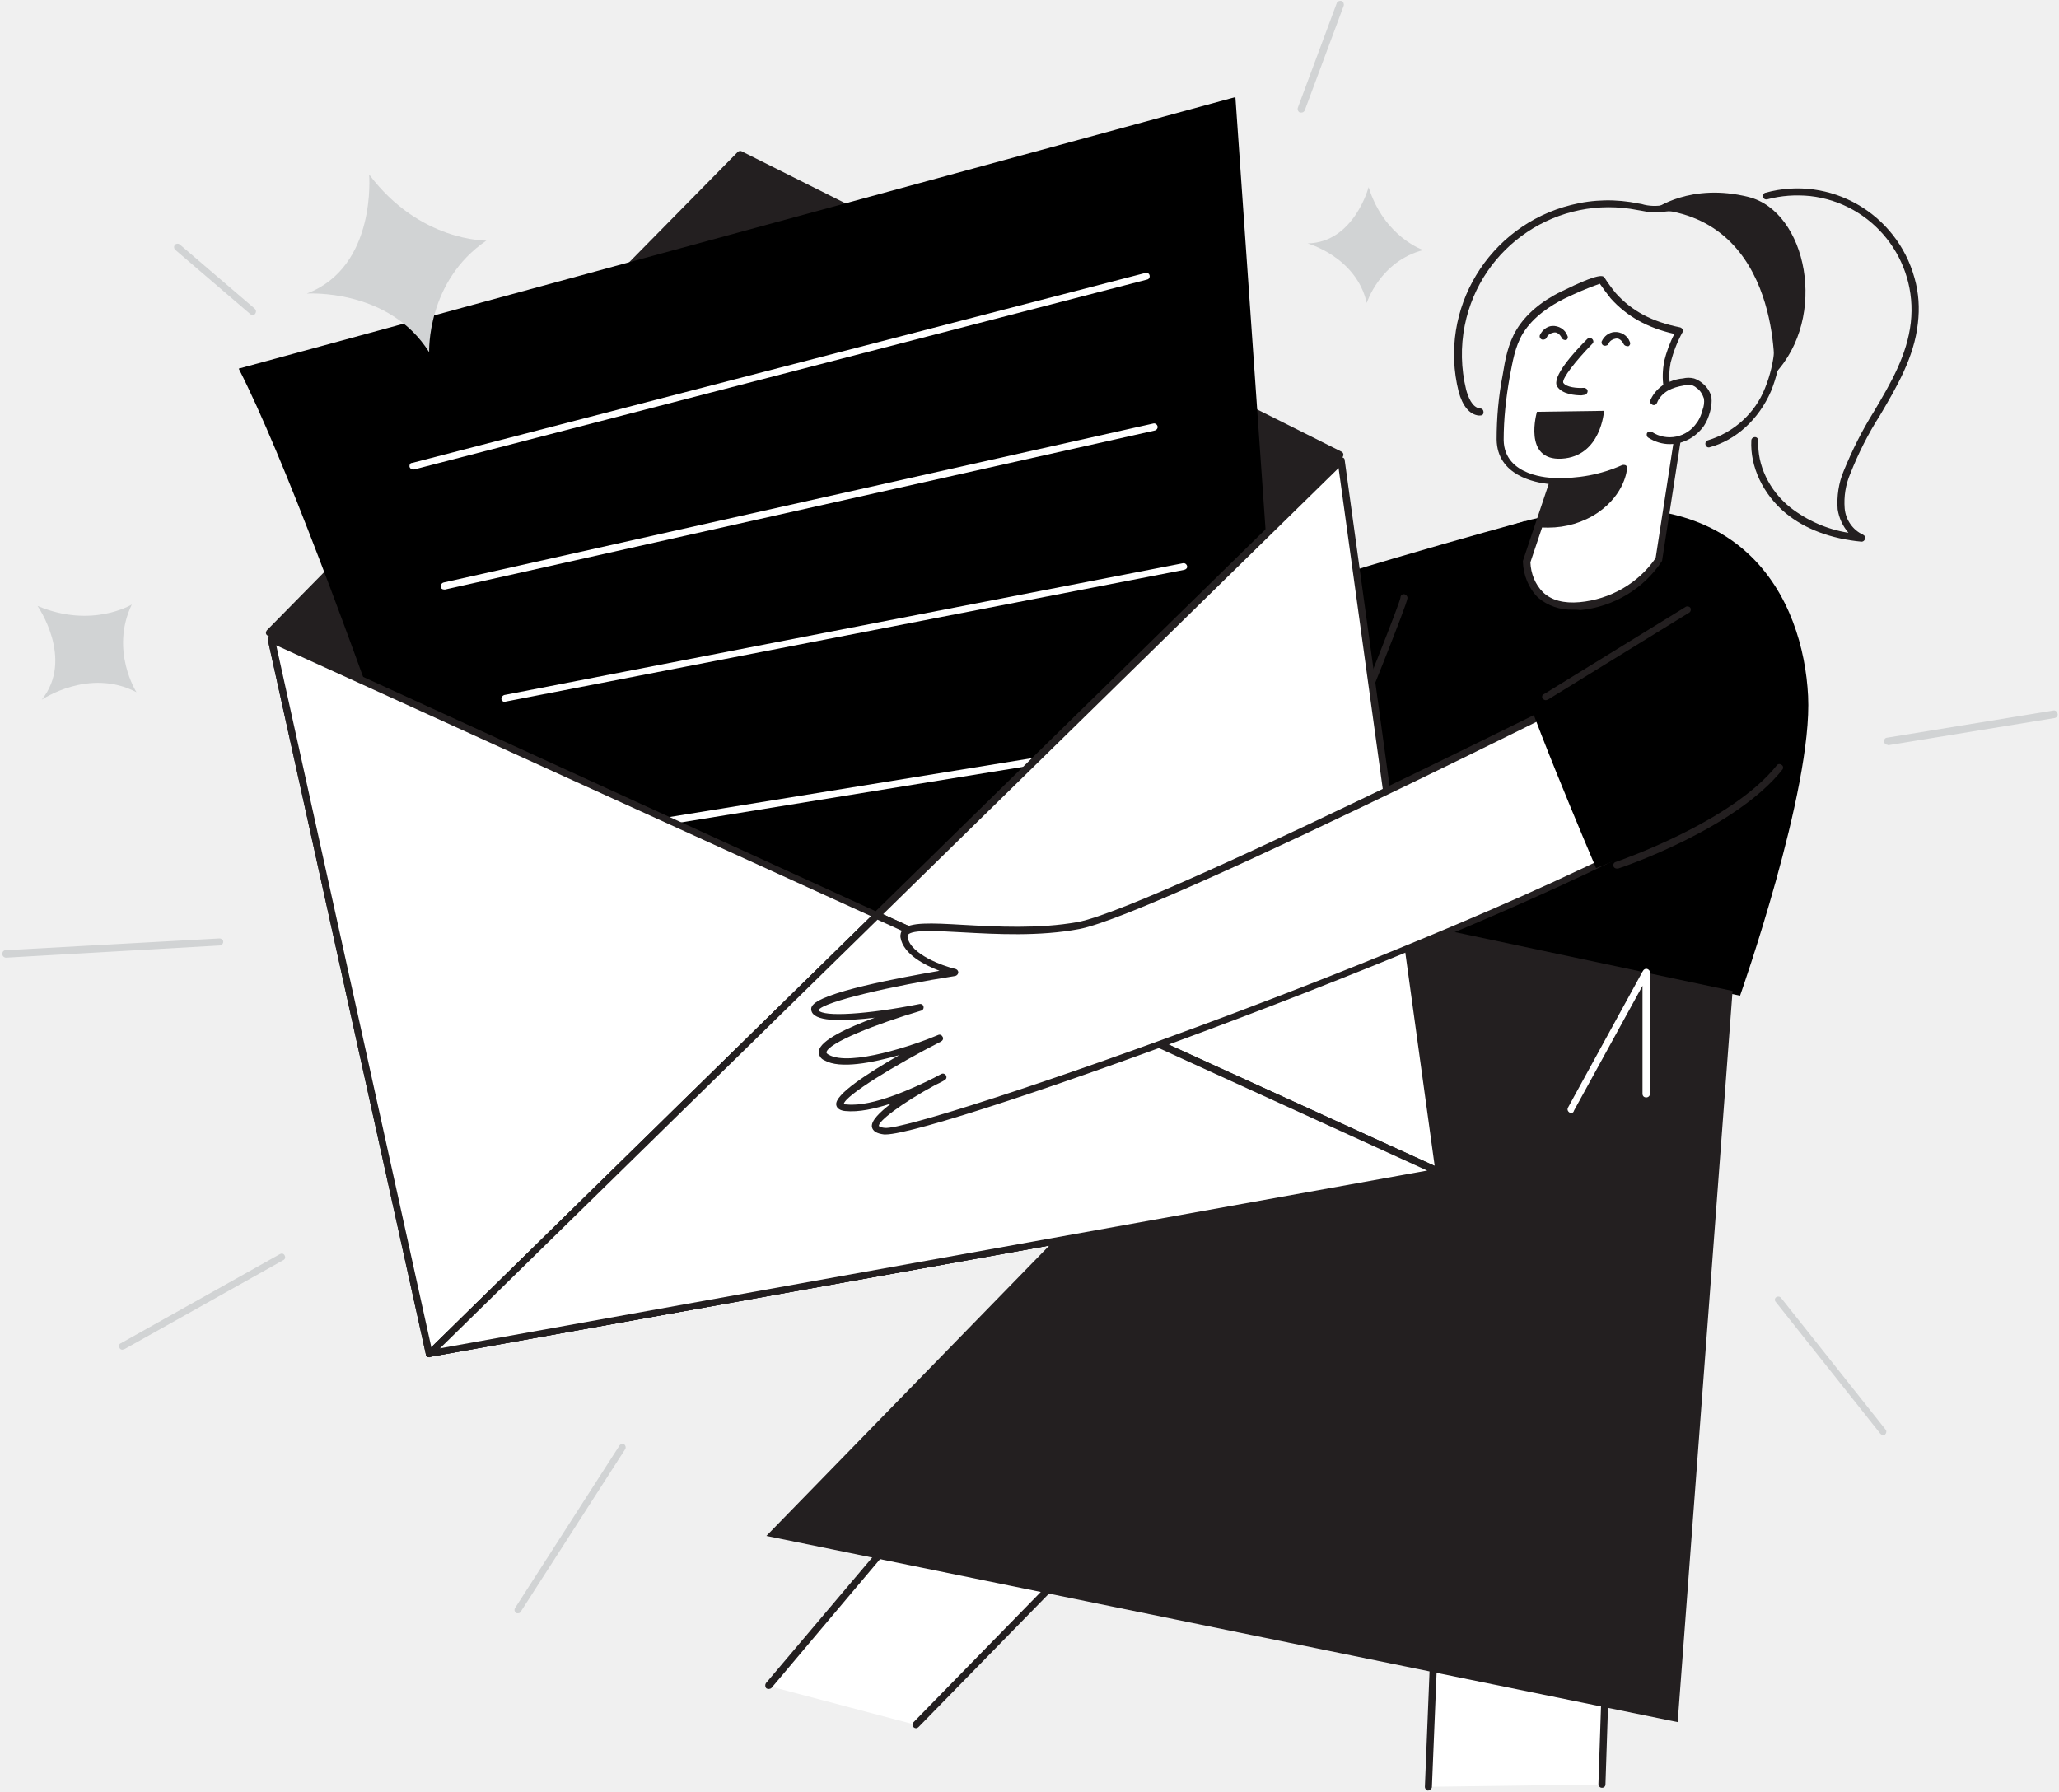
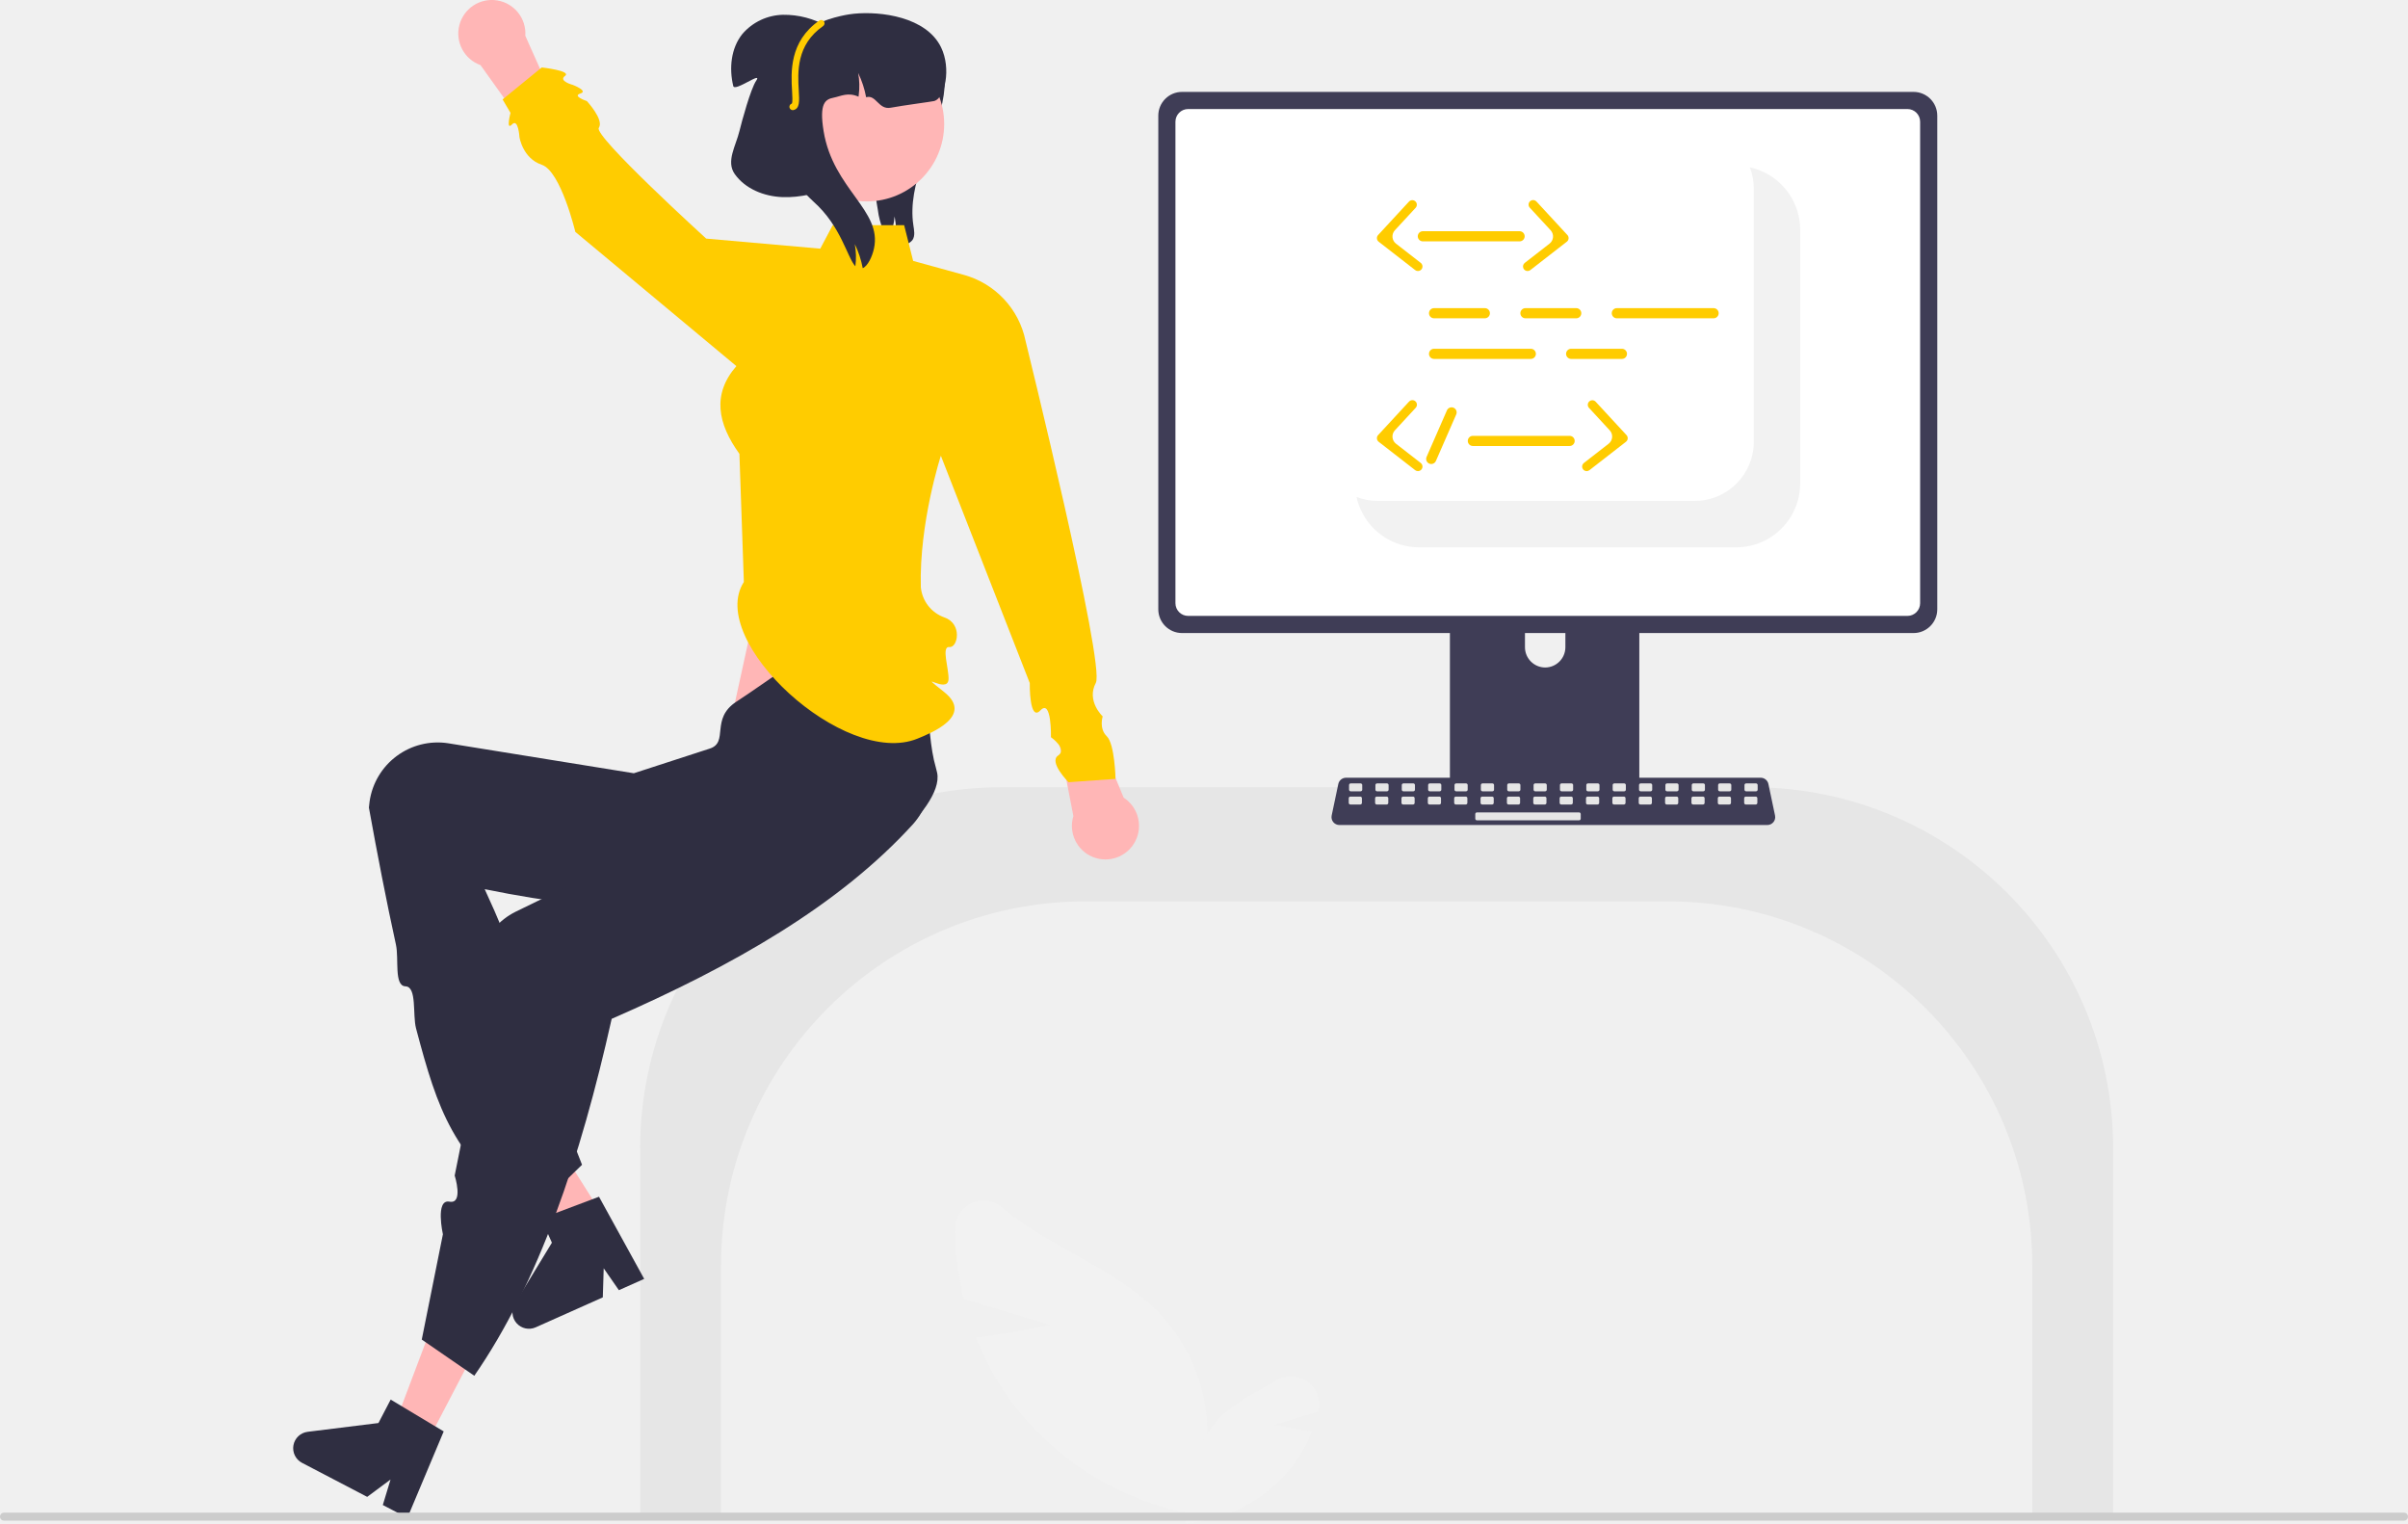
- <svg xmlns="http://www.w3.org/2000/svg" width="439" height="382" viewBox="0 0 439 382" fill="none">
-   <path d="M1.3 204.201C0.9 204.201 0.5 203.901 0.5 203.401C0.5 202.901 0.8 202.601 1.3 202.601L46.8 200.101C47.2 200.101 47.6 200.401 47.6 200.801C47.6 201.201 47.3 201.601 46.9 201.601L1.3 204.201Z" fill="#D1D3D4" />
-   <path d="M110.399 344.001C110.299 344.001 110.099 344.001 109.999 343.901C109.699 343.701 109.599 343.201 109.799 342.901L132.099 308.201C132.299 307.901 132.799 307.801 133.099 308.001C133.399 308.201 133.499 308.701 133.299 309.001L110.999 343.701C110.899 343.901 110.699 344.001 110.399 344.001Z" fill="#D1D3D4" />
-   <path d="M26.1 287.801C25.7 287.801 25.4 287.501 25.4 287.001C25.4 286.701 25.5 286.501 25.8 286.401L59.7 267.401C60.1 267.201 60.5 267.301 60.7 267.701C60.9 268.101 60.8 268.501 60.4 268.701L26.5 287.701C26.3 287.701 26.2 287.801 26.1 287.801Z" fill="#D1D3D4" />
-   <path d="M277.499 24C277.399 24 277.299 24 277.199 24C276.799 23.9 276.599 23.4 276.699 23L284.999 0.7C285.099 0.3 285.599 0.1 285.999 0.2C286.399 0.3 286.599 0.8 286.499 1.2L278.199 23.5C278.099 23.8 277.799 24 277.499 24Z" fill="#D1D3D4" />
-   <path d="M402.399 158.801C401.999 158.801 401.699 158.501 401.699 158.001C401.699 157.601 401.999 157.301 402.299 157.301L437.799 151.501C438.199 151.401 438.599 151.701 438.699 152.201C438.799 152.601 438.499 153.001 438.099 153.101L402.599 158.901L402.399 158.801Z" fill="#D1D3D4" />
-   <path d="M401.499 306C401.299 306 401.099 305.9 400.899 305.7L378.599 277.6C378.299 277.3 378.399 276.8 378.699 276.6C378.999 276.4 379.399 276.4 379.699 276.7L401.999 304.8C402.299 305.1 402.199 305.6 401.899 305.9C401.799 305.9 401.599 306 401.499 306Z" fill="#D1D3D4" />
-   <path d="M53.9 67.2C53.7 67.2 53.5 67.1 53.4 67L37.4 53.3C37.1 53 37 52.6 37.3 52.2C37.6 51.9 38 51.9 38.3 52.1L54.3 65.8C54.6 66.1 54.7 66.5 54.4 66.9C54.3 67.1 54.1 67.2 53.9 67.2Z" fill="#D1D3D4" />
-   <path d="M341.4 380.5L343.1 331.9L306.7 326.4L304.5 381" fill="white" />
-   <path d="M304.501 381.8C304.101 381.8 303.801 381.4 303.801 381L306.001 326.4C306.001 326 306.401 325.7 306.801 325.7C306.801 325.7 306.801 325.7 306.901 325.7L343.301 331.2C343.701 331.3 343.901 331.6 343.901 332L342.301 380.5C342.301 380.9 342.001 381.2 341.601 381.2C341.601 381.2 341.601 381.2 341.501 381.2C341.101 381.2 340.801 380.8 340.801 380.4L342.401 332.6L307.501 327.3L305.301 381C305.301 381.4 304.901 381.7 304.501 381.8Z" fill="#231F20" />
-   <path d="M163.9 359.5L205.5 310.2L242.8 319.3L195.3 367.8" fill="white" />
-   <path d="M195.3 368.501C195.1 368.501 194.9 368.401 194.8 368.301C194.5 368.001 194.5 367.501 194.8 367.201L241.3 319.601L205.8 310.901L164.5 359.901C164.2 360.201 163.7 360.201 163.4 360.001C163.1 359.701 163.1 359.201 163.3 358.901L205 309.601C205.2 309.401 205.5 309.301 205.8 309.401L243 318.501C243.4 318.601 243.6 319.001 243.5 319.401C243.5 319.501 243.4 319.601 243.3 319.701L195.9 368.201C195.7 368.401 195.5 368.501 195.3 368.501Z" fill="#231F20" />
-   <path d="M325.2 111.101C325.2 111.101 268.6 126.601 269.2 128.801C269.8 131.001 280.8 171.801 280.8 171.801L316 163.001L325.2 111.101Z" fill="black" />
-   <path d="M326.4 110.8C326.4 110.8 308.4 115.6 297.4 121.9C286.2 128.3 289.4 195.9 289.4 195.9L371 212.3C371 212.3 386.5 168.4 385.5 148.4C384.5 128.4 372 99.9 326.4 110.8Z" fill="black" />
-   <path d="M285.7 162.9C285.6 162.9 285.5 162.9 285.4 162.9C285 162.7 284.8 162.3 285 161.9C290.4 148.8 298.4 128.8 298.6 127.4C298.6 127 298.9 126.7 299.3 126.7C299.7 126.7 300.1 127.1 300.1 127.5C300.1 128.7 290.5 152.4 286.4 162.5C286.3 162.7 286 162.9 285.7 162.9Z" fill="#231F20" />
-   <path d="M331.301 102.5L325.501 119.8C325.501 119.8 325.401 130.1 336.801 129.2C343.601 128.6 349.801 125 353.701 119.3L358.501 88.3C356.801 86.8 355.601 84.7 355.401 82.4C355.201 80.7 355.201 78.9 355.501 77.2C356.001 74.9 356.901 72.7 358.001 70.6C352.501 69.5 347.701 67.3 343.901 63C343.001 61.9 342.201 60.8 341.401 59.6C341.001 59.1 333.801 62.5 333.001 62.8C329.501 64.6 326.001 67.1 323.901 70.5C322.201 73.4 321.601 76.7 321.001 79.9C320.201 84.4 319.701 89 319.701 93.5C320.001 102.4 331.301 102.5 331.301 102.5Z" fill="white" />
-   <path d="M335.4 130C332.7 130.1 330 129.2 327.9 127.4C325.9 125.4 324.8 122.6 324.7 119.8C324.7 119.7 324.7 119.6 324.7 119.6L330.2 103.2C327.3 102.9 319.2 101.4 319.1 93.7C319.1 89.1 319.5 84.5 320.4 79.9C320.9 76.8 321.5 73.3 323.4 70.2C325.3 67.1 328.5 64.3 332.8 62.2C341.3 58 341.8 58.8 342.1 59.2C342.8 60.3 343.6 61.4 344.5 62.5C347.9 66.3 352.2 68.6 358.2 69.8C358.6 69.9 358.9 70.3 358.8 70.7C358.8 70.8 358.8 70.8 358.7 70.9C357.6 72.9 356.8 75 356.2 77.3C355.9 78.9 355.8 80.6 356.1 82.2C356.3 84.3 357.3 86.3 358.9 87.7C359.1 87.9 359.2 88.1 359.2 88.4L354.4 119.4C354.4 119.5 354.4 119.6 354.3 119.7C350.4 125.6 344 129.4 336.9 130.1C336.4 130 335.9 130 335.4 130ZM326.3 119.9C326.4 122.3 327.3 124.6 329 126.3C330.8 128 333.4 128.7 336.8 128.4C343.3 127.8 349.3 124.4 353 119L357.7 88.6C356 87 354.9 84.8 354.7 82.5C354.4 80.7 354.5 78.9 354.8 77.1C355.3 75.1 356 73.1 357 71.2C351.2 69.9 346.8 67.4 343.4 63.6C342.6 62.6 341.8 61.5 341.1 60.5C338.5 61.4 336 62.5 333.5 63.7C330.7 65.1 326.9 67.5 324.7 71.1C323 73.9 322.5 77.2 321.9 80.3C321.1 84.8 320.6 89.3 320.6 93.8C320.7 101.7 330.8 101.9 331.3 101.9C331.7 101.9 332 102.2 332 102.7C332 102.8 332 102.9 332 102.9L326.3 119.9Z" fill="#231F20" />
-   <path d="M352.5 85.5C353 84.2 354 83.2 355.1 82.5C356.2 81.9 357.5 81.5 358.7 81.4C359.4 81.2 360.1 81.2 360.8 81.4C361.3 81.6 361.7 81.8 362.1 82.1C363 82.8 363.7 83.7 364 84.8C364.1 85.7 364 86.7 363.7 87.6C363.4 88.6 363 89.5 362.5 90.4C360.3 94 355.5 95.1 352 92.8C352 92.8 351.9 92.8 351.9 92.7" fill="white" />
-   <path d="M356 94.7C354.4 94.7 352.8 94.2 351.4 93.3C351.1 93.1 351 92.6 351.2 92.3C351.4 92 351.9 91.9 352.2 92.1C355.4 94.2 359.7 93.3 361.8 90.1C361.8 90.1 361.8 90 361.9 90C362.4 89.2 362.8 88.3 363 87.4C363.3 86.6 363.4 85.8 363.3 85C363 84.1 362.5 83.2 361.7 82.7C361.4 82.4 361.1 82.3 360.7 82.1C360.1 82 359.5 82 359 82.2C357.8 82.4 356.7 82.7 355.6 83.3C354.6 83.9 353.7 84.8 353.3 85.9C353.1 86.3 352.7 86.5 352.3 86.3C351.9 86.1 351.7 85.7 351.9 85.3C352.5 83.9 353.6 82.7 354.9 81.9C356.1 81.3 357.4 80.8 358.8 80.7C359.6 80.5 360.4 80.5 361.2 80.7C361.8 80.9 362.3 81.2 362.7 81.5C363.8 82.3 364.6 83.4 364.9 84.7C365 85.7 364.9 86.8 364.6 87.8C364.3 88.9 363.9 89.9 363.3 90.8C361.6 93.2 358.9 94.7 356 94.7Z" fill="#231F20" />
-   <path d="M328.4 111.7C332.6 112.1 336.8 111 340.3 108.7C345.9 104.8 346.2 99.8 346.2 99.8C341.5 101.9 336.5 102.8 331.4 102.6L328.4 111.7Z" fill="#231F20" />
-   <path d="M330.101 112.5C329.501 112.5 328.901 112.5 328.301 112.4C328.101 112.4 327.901 112.2 327.801 112.1C327.701 111.9 327.701 111.7 327.701 111.5L330.601 102.4C330.701 102.1 331.001 101.9 331.401 101.9C336.401 102.1 341.301 101.2 345.801 99.2C346.001 99.1 346.301 99.1 346.601 99.2C346.801 99.3 347.001 99.6 346.901 99.9C346.901 100.1 346.501 105.3 340.701 109.3C337.601 111.4 333.901 112.5 330.101 112.5ZM329.401 111C333.101 111.2 336.801 110.1 339.901 108.1C342.401 106.5 344.301 104 345.201 101.1C341.001 102.7 336.501 103.5 331.901 103.4L329.401 111Z" fill="#231F20" />
-   <path d="M339.001 72.9C339.001 72.9 331.601 80.3 332.701 82.1C333.801 83.9 337.801 83.6 337.801 83.6" fill="white" />
-   <path d="M337.201 84.3C335.901 84.3 333.101 84.1 332.001 82.4C330.801 80.4 335.501 75.2 338.401 72.3C338.701 72 339.201 72 339.501 72.3C339.801 72.6 339.801 73.1 339.501 73.3C336.001 76.9 333.001 80.7 333.301 81.6C333.901 82.6 336.301 82.8 337.701 82.7C338.101 82.7 338.501 83 338.501 83.4C338.501 83.8 338.201 84.2 337.801 84.2L337.201 84.3Z" fill="#231F20" />
-   <path d="M327.7 87.801L342 87.601C342 87.601 341.4 97.301 333 97.801C324.6 98.301 327.7 87.801 327.7 87.801Z" fill="#231F20" />
-   <path d="M342.4 72.9C342.8 72.1 343.6 71.5 344.5 71.4C346.1 71.1 347 73 347 73" fill="white" />
-   <path d="M346.9 73.8C346.6 73.8 346.3 73.6 346.2 73.4C346.2 73.4 345.6 72 344.5 72.2C343.9 72.3 343.3 72.6 343 73.2C342.9 73.6 342.4 73.8 342 73.7C341.6 73.6 341.4 73.2 341.5 72.8C342 71.7 343 70.9 344.2 70.8C345.6 70.7 347 71.5 347.5 72.9C347.7 73.3 347.5 73.7 347.1 73.9C347.1 73.7 347 73.8 346.9 73.8Z" fill="#231F20" />
-   <path d="M329.1 71.6C329.5 70.8 330.3 70.201 331.2 70.1C332.8 69.8 333.7 71.701 333.7 71.701" fill="white" />
-   <path d="M333.701 72.501C333.401 72.501 333.101 72.301 333.001 72.101C333.001 72.101 332.401 70.701 331.301 70.901C330.701 71.001 330.101 71.301 329.801 71.901C329.701 72.301 329.201 72.501 328.801 72.401C328.401 72.301 328.201 71.901 328.301 71.501C328.801 70.401 329.801 69.601 330.901 69.501C332.301 69.401 333.701 70.201 334.201 71.601C334.401 72.001 334.201 72.401 333.801 72.601C333.901 72.501 333.801 72.501 333.701 72.501Z" fill="#231F20" />
-   <path d="M369.4 211.3L357.7 367.2L163.4 327.5L292.5 195L369.4 211.3Z" fill="#231F20" />
-   <path d="M285.7 96.9L57.5 134.9L157.9 32.9L285.7 96.9Z" fill="#231F20" />
-   <path d="M57.5 135.7C57.2 135.7 57 135.5 56.8 135.3C56.6 135 56.7 134.7 56.9 134.4L157.3 32.4C157.5 32.2 157.9 32.1 158.2 32.3L286 96.3C286.3 96.4 286.5 96.8 286.4 97.1C286.4 97.4 286.1 97.7 285.8 97.7L57.6 135.7H57.5ZM158.1 33.8L59.7 133.8L283.4 96.5L158.1 33.8Z" fill="#231F20" />
-   <path d="M306.801 250L91.501 288.7L57.801 136.3L285.901 98.2L306.801 250Z" fill="#231F20" />
-   <path d="M91.5 289.4C91.1 289.4 90.8 289.2 90.8 288.8L57.1 136.4C57.1 136.2 57.1 136 57.2 135.8C57.3 135.6 57.5 135.5 57.7 135.5L285.8 97.5C286 97.5 286.2 97.5 286.4 97.6C286.6 97.7 286.7 97.9 286.7 98.1L307.6 249.8C307.7 250.2 307.4 250.6 307 250.6L91.7 289.3L91.5 289.4ZM58.7 136.9L92.1 287.9L306 249.4L285.3 99.1L58.7 136.9Z" fill="#231F20" />
-   <path d="M109.6 238.2C109.6 238.2 69.9 115.8 50.9 78.6L263.4 20.7L276.6 210.1L109.6 238.2Z" fill="black" />
-   <path d="M88.101 100.1C87.701 100.1 87.301 99.8 87.301 99.4C87.301 99 87.501 98.7 87.901 98.7L244.201 58.2C244.601 58.1 245.001 58.3 245.101 58.7C245.201 59.1 245.001 59.5 244.601 59.6L88.301 100.1C88.201 100.1 88.201 100.1 88.101 100.1Z" fill="white" />
-   <path d="M94.7 125.701C94.3 125.701 94 125.501 94 125.101C93.9 124.701 94.2 124.301 94.6 124.201L245.9 90.301C246.3 90.201 246.7 90.501 246.8 90.901C246.9 91.301 246.6 91.701 246.2 91.801L94.9 125.701H94.7Z" fill="white" />
-   <path d="M107.7 149.7C107.3 149.7 106.9 149.4 106.9 149C106.9 148.6 107.2 148.3 107.5 148.2L252.2 120.1C252.6 120 253 120.3 253.1 120.7C253.2 121.1 252.9 121.4 252.5 121.5L107.8 149.6L107.7 149.7Z" fill="white" />
-   <path d="M114.6 180.3C114.2 180.3 113.9 180 113.9 179.7C113.8 179.3 114.1 178.9 114.5 178.8L251.8 156.5C252.2 156.4 252.6 156.7 252.7 157.1C252.8 157.5 252.5 157.9 252.1 158L114.8 180.3H114.6Z" fill="white" />
-   <path d="M186.901 195.2L57.801 136.3L91.501 288.7L306.801 250L285.901 98.2L186.901 195.2Z" fill="white" />
-   <path d="M91.499 289.401C91.1 289.401 90.799 289.201 90.799 288.801L57.099 136.401C56.999 136.001 57.3 135.601 57.7 135.501C57.8 135.501 57.999 135.501 58.099 135.501L186.699 194.301L285.299 97.701C285.599 97.401 286.099 97.401 286.299 97.701C286.399 97.801 286.499 98.001 286.499 98.101L307.399 249.801C307.499 250.201 307.199 250.601 306.799 250.601L91.6 289.301L91.499 289.401ZM58.9 137.601L92.1 287.901L305.999 249.401L285.399 99.801L187.499 195.701C187.299 195.901 186.899 196.001 186.699 195.801L58.9 137.601Z" fill="#231F20" />
-   <path d="M306.8 250L91.6 288.7L186.9 195.2L306.8 250Z" fill="white" />
-   <path d="M91.6 289.401C91.2 289.401 90.9 289.101 90.9 288.601C90.9 288.401 91 288.201 91.1 288.101L186.5 194.601C186.7 194.401 187.1 194.301 187.3 194.501L307.2 249.201C307.6 249.401 307.7 249.801 307.6 250.201C307.5 250.401 307.3 250.601 307.1 250.601L91.8 289.301L91.6 289.401ZM187.1 196.101L93.8 287.501L304.3 249.601L187.1 196.101Z" fill="#231F20" />
-   <path d="M306.8 250L91.6 288.7L186.9 195.2L306.8 250Z" fill="white" />
-   <path d="M91.6 289.401C91.2 289.401 90.9 289.101 90.9 288.601C90.9 288.401 91 288.201 91.1 288.101L186.5 194.601C186.7 194.401 187.1 194.301 187.3 194.501L307.2 249.201C307.6 249.401 307.7 249.801 307.6 250.201C307.5 250.401 307.3 250.601 307.1 250.601L91.8 289.301L91.6 289.401ZM187.1 196.101L93.8 287.501L304.3 249.601L187.1 196.101Z" fill="#231F20" />
-   <path d="M361.4 136.101C361.4 136.101 247.3 194.001 229.9 197.301C212.5 200.601 191.9 194.801 192.7 199.801C193.5 204.801 203.5 207.201 203.5 207.201C203.5 207.201 172.1 212.201 173.7 215.501C175.3 218.801 196 214.701 196 214.701C196 214.701 170.4 222.101 176.1 225.501C181.8 228.901 200.1 221.401 200.1 221.401C200.1 221.401 172.8 235.401 180.3 236.301C187.8 237.201 201 229.701 201 229.701C201 229.701 180.3 240.501 188.6 241.301C196.9 242.101 320.1 198.301 361.4 173.501" fill="white" />
-   <path d="M188.801 241.9H188.501C186.901 241.7 186.101 241.2 185.901 240.3C185.701 239 187.501 237.2 190.001 235.3C186.601 236.4 183.101 237.2 180.201 236.9C179.101 236.8 178.401 236.3 178.301 235.6C177.901 233.4 185.101 228.8 191.701 225C186.001 226.6 179.101 228 175.801 226.1C175.001 225.8 174.501 225 174.601 224.1C174.901 221.8 180.801 219.1 186.501 217C180.501 217.7 174.101 218 173.101 215.8C172.901 215.4 172.901 214.9 173.101 214.6C174.601 211.6 192.301 208.4 200.301 207C197.201 205.8 192.601 203.5 192.001 199.9C191.901 199.3 192.101 198.6 192.501 198.2C193.901 196.6 198.501 196.8 205.301 197.2C212.501 197.6 221.501 198.1 229.801 196.6C246.901 193.4 359.901 136 361.101 135.5C361.501 135.3 361.901 135.5 362.101 135.8C362.301 136.2 362.101 136.6 361.801 136.8C357.101 139.2 247.401 194.8 230.101 198.1C221.601 199.7 212.501 199.2 205.201 198.8C199.701 198.5 194.601 198.2 193.601 199.3C193.501 199.4 193.501 199.6 193.501 199.8C194.101 203.5 201.101 206 203.701 206.6C204.101 206.7 204.401 207.1 204.301 207.5C204.201 207.8 204.001 208 203.701 208.1C190.301 210.2 175.501 213.6 174.501 215.4C175.501 216.9 185.001 216.3 196.001 214.1C196.401 214 196.801 214.2 196.901 214.6C197.001 215 196.801 215.4 196.401 215.5C186.901 218.3 176.501 222.4 176.201 224.4C176.201 224.6 176.501 224.8 176.701 224.9C181.201 227.5 195.101 222.8 200.001 220.7C200.401 220.5 200.801 220.7 201.001 221.1C201.201 221.5 201.001 221.9 200.601 222.1C190.801 227.1 180.201 233.6 179.901 235.4C180.101 235.5 180.301 235.5 180.501 235.5C186.101 236.1 195.201 231.8 199.001 229.9L200.701 229C201.101 228.8 201.501 229 201.701 229.3C201.901 229.7 201.801 230.1 201.401 230.3C201.301 230.4 200.601 230.8 199.501 231.3C192.101 235.3 187.101 239.2 187.401 240.1C187.401 240.1 187.601 240.4 188.701 240.5C192.301 240.8 222.701 231.2 262.401 216.3C283.701 208.3 335.801 188 361.101 172.8C361.501 172.6 361.901 172.7 362.101 173.1C362.301 173.5 362.201 173.9 361.801 174.1C321.901 197.9 200.401 241.9 188.801 241.9Z" fill="#231F20" />
-   <path d="M340.3 185.1C340.3 185.1 322.7 143.8 324.3 143.2C325.9 142.6 359.6 120.6 362.3 122.2C365 123.8 375.5 155.8 372.2 165.2C368.9 174.6 340.3 185.1 340.3 185.1Z" fill="black" />
-   <path d="M344.7 185.2C344.4 185.2 344.1 185 344 184.7C343.9 184.3 344.1 183.9 344.5 183.8C344.7 183.7 369.2 175.4 378.9 163.1C379.2 162.8 379.7 162.9 380 163.2C380.2 163.4 380.2 163.7 380.1 164C370.1 176.7 346 184.9 345 185.2C344.8 185.2 344.8 185.2 344.7 185.2Z" fill="#231F20" />
-   <path d="M364.3 95.401C363.9 95.401 363.6 95.001 363.6 94.601C363.6 94.301 363.8 94.001 364.1 93.901C369.7 92.201 374.2 88.101 376.3 82.801C378.5 77.401 379 71.501 377.8 65.801C377 60.301 374.6 55.101 370.9 50.901C366.9 46.701 361.3 44.401 356.3 45.001L355.2 45.101C354.4 45.201 353.6 45.301 352.8 45.301C351.8 45.301 350.8 45.101 349.8 44.901L349.2 44.801C332.2 41.401 315.7 52.401 312.3 69.401C311.4 73.901 311.5 78.601 312.6 83.101C313 84.501 313.8 86.901 315.6 87.101C316 87.101 316.3 87.401 316.3 87.901C316.3 88.401 316 88.601 315.5 88.601C315.4 88.601 315.4 88.601 315.3 88.601C313.3 88.401 311.8 86.501 311 83.501C306.6 65.901 317.4 48.101 335 43.701C339.7 42.501 344.6 42.401 349.4 43.401L350 43.501C351.6 44.001 353.3 44.001 354.9 43.701C355.3 43.601 355.7 43.601 356 43.501C361.6 42.901 367.6 45.301 371.9 49.901C375.8 54.301 378.3 59.701 379.2 65.501C380.4 71.501 379.9 77.701 377.6 83.401C375 89.401 370.1 93.901 364.4 95.401H364.3Z" fill="#231F20" />
-   <path d="M352.801 44.6C352.801 44.6 360.401 38.9 372.801 42C385.201 45.1 389.901 67.6 378.301 79.8C378.301 79.8 380.101 46.7 352.801 44.6Z" fill="#231F20" />
-   <path d="M396.901 115.501C390.401 114.901 384.801 112.801 380.701 109.401C375.901 105.401 373.101 99.501 373.401 93.901C373.401 93.501 373.801 93.201 374.201 93.201C374.601 93.201 374.901 93.601 374.901 94.001C374.601 99.101 377.201 104.601 381.701 108.201C385.301 111.001 389.601 112.901 394.101 113.601C392.901 112.201 392.101 110.501 391.801 108.601C391.601 105.801 392.001 103.001 393.101 100.401C394.901 96.001 397.001 91.801 399.501 87.801C403.201 81.601 406.601 75.701 407.401 68.801C408.901 55.401 399.301 43.301 385.901 41.801C382.801 41.501 379.801 41.701 376.801 42.501C376.401 42.601 376.001 42.401 375.901 42.001C375.801 41.601 376.001 41.201 376.401 41.101C390.201 37.301 404.401 45.501 408.201 59.301C409.101 62.501 409.301 65.701 408.901 69.001C408.101 76.201 404.401 82.501 400.801 88.601C398.301 92.501 396.201 96.701 394.501 101.001C393.501 103.301 393.101 105.901 393.301 108.401C393.501 110.801 395.001 113.001 397.201 114.001C397.601 114.201 397.801 114.601 397.601 115.001C397.501 115.301 397.201 115.501 396.901 115.501Z" fill="#231F20" />
-   <path d="M329.601 149.3C329.201 149.3 328.801 149 328.801 148.6C328.801 148.3 328.901 148.1 329.201 148L359.401 129.4C359.701 129.2 360.201 129.3 360.401 129.6C360.601 129.9 360.501 130.4 360.201 130.6L330.001 149.2C329.901 149.2 329.701 149.3 329.601 149.3Z" fill="#231F20" />
-   <path d="M335.001 237.3C334.901 237.3 334.801 237.3 334.601 237.2C334.301 237 334.101 236.6 334.301 236.2L350.301 207C350.501 206.7 350.801 206.5 351.201 206.6C351.501 206.7 351.801 207 351.801 207.3V233.2C351.801 233.6 351.501 234 351.001 234C350.501 234 350.201 233.7 350.201 233.2V210.2L335.601 236.8C335.501 237.2 335.301 237.3 335.001 237.3Z" fill="white" />
-   <path d="M291.801 39.9C291.801 39.9 288.701 51.7 278.801 51.9C278.801 51.9 289.201 54.8 291.401 64.6C291.401 64.6 294.201 55.7 303.501 53.3C303.501 53.4 295.101 50.5 291.801 39.9Z" fill="#D1D3D4" />
-   <path d="M8 129.2C8 129.2 15.9 140.5 8.9 149.2C8.9 149.2 19 142.3 29.1 147.6C29.1 147.6 23.4 138.7 28.1 128.9C28.1 128.9 19.6 134.1 8 129.2Z" fill="#D1D3D4" />
-   <path d="M78.7 37.2C78.7 37.2 80.4 56.9 65.4 62.6C65.4 62.6 82.9 61.4 91.5 75.1C91.5 75.1 90.9 60 103.7 51.3C103.8 51.3 89.5 51.6 78.7 37.2Z" fill="#D1D3D4" />
+ <svg xmlns="http://www.w3.org/2000/svg" data-name="Layer 1" width="717.67" height="453.964" viewBox="0 0 717.67 453.964">
+   <path d="M527.601,309.438a3.827,3.827,0,0,1-4.314,1.257,5.829,5.829,0,0,1-.679-.248,28.826,28.826,0,0,0-.367-7.989,21.362,21.362,0,0,1-1.64,6.57,8.911,8.911,0,0,1-1.76-2.513,22.425,22.425,0,0,1-1.603-6.046c-1.204-7.088-2.393-14.462-.428-21.389,2.879-10.119,11.957-17.393,15.749-27.211l1.868-1.677c3.198,5.445,3.339,12.212,2.036,18.387-1.297,6.187-3.909,11.994-5.975,17.96s-3.613,12.313-2.655,18.556C528.054,306.566,528.39,308.181,527.601,309.438Z" transform="translate(-255.6148 -237.9612)" fill="#2f2e41" />
+   <polygon points="230.469 157.098 218.295 212.779 271.469 230.098 263.65 157.098 230.469 157.098" fill="#ffb6b6" />
+   <path d="M861.314,690.559h24.096V580.09A107.653,107.653,0,0,0,777.879,472.559H553.94A107.653,107.653,0,0,0,446.41,580.09V690.559h24.096V615.09A108.654,108.654,0,0,1,579.036,506.559H752.783A108.654,108.654,0,0,1,861.314,615.09Z" transform="translate(-255.6148 -237.9612)" fill="#e6e6e6" />
+   <path d="M568.509,632.767l-25.68-7.775a88.484,88.484,0,0,1-2.509-20.963,8.399,8.399,0,0,1,13.815-6.355c13.773,11.814,33.948,18.118,46.968,31.58a52.073,52.073,0,0,1,13.888,42.946l5.621,18.181a87.259,87.259,0,0,1-63.977-35.285,84.287,84.287,0,0,1-10.122-18.565C557.405,635.296,568.509,632.767,568.509,632.767Z" transform="translate(-255.6148 -237.9612)" fill="#f2f2f2" />
+   <path d="M635.438,662.54l13.098-3.966q.025-.104.05-.209a8.409,8.409,0,0,0-12.483-9.094c-5.946,3.532-12.548,6.573-17.289,11.476a26.559,26.559,0,0,0-7.083,21.904l-2.867,9.273a44.505,44.505,0,0,0,32.63-17.996,42.989,42.989,0,0,0,5.162-9.469C641.101,663.83,635.438,662.54,635.438,662.54Z" transform="translate(-255.6148 -237.9612)" fill="#f2f2f2" />
+   <path d="M741.463,391.091H690.458a2.721,2.721,0,0,0-2.717,2.724v80.574h56.447V393.815A2.723,2.723,0,0,0,741.463,391.091Zm-25.331,45.781a6.051,6.051,0,0,1-6.023-6.023v-9.293a6.023,6.023,0,0,1,12.046,0v9.293a6.051,6.051,0,0,1-6.023,6.023Z" transform="translate(-255.6148 -237.9612)" fill="#3f3d56" />
+   <path d="M825.924,265.347H607.895a7.078,7.078,0,0,0-7.066,7.066V419.54a7.073,7.073,0,0,0,7.066,7.066h218.029a7.073,7.073,0,0,0,7.066-7.066V272.413A7.078,7.078,0,0,0,825.924,265.347Z" transform="translate(-255.6148 -237.9612)" fill="#3f3d56" />
+   <path d="M824.104,270.45H609.717a3.787,3.787,0,0,0-3.779,3.787V417.718a3.786,3.786,0,0,0,3.779,3.779H824.104a3.786,3.786,0,0,0,3.779-3.779V274.237A3.787,3.787,0,0,0,824.104,270.45Z" transform="translate(-255.6148 -237.9612)" fill="#fff" />
+   <path d="M687.565,471.812v7.774a1.523,1.523,0,0,0,1.52,1.52h53.758a1.527,1.527,0,0,0,1.52-1.52V471.812Z" transform="translate(-255.6148 -237.9612)" fill="#3f3d56" />
+   <path d="M782.345,483.811H654.796a2.346,2.346,0,0,1-2.296-2.83l1.979-9.4a2.356,2.356,0,0,1,2.296-1.863H780.366a2.356,2.356,0,0,1,2.296,1.863l1.979,9.4a2.346,2.346,0,0,1-2.296,2.83Z" transform="translate(-255.6148 -237.9612)" fill="#3f3d56" />
+   <rect x="402.066" y="233.45" width="3.928" height="2.357" rx="0.488" fill="#e6e6e6" />
+   <rect x="409.923" y="233.45" width="3.928" height="2.357" rx="0.488" fill="#e6e6e6" />
+   <rect x="417.779" y="233.45" width="3.928" height="2.357" rx="0.488" fill="#e6e6e6" />
+   <rect x="425.636" y="233.45" width="3.928" height="2.357" rx="0.488" fill="#e6e6e6" />
+   <rect x="433.493" y="233.45" width="3.928" height="2.357" rx="0.488" fill="#e6e6e6" />
+   <rect x="441.35" y="233.45" width="3.928" height="2.357" rx="0.488" fill="#e6e6e6" />
+   <rect x="449.207" y="233.45" width="3.928" height="2.357" rx="0.488" fill="#e6e6e6" />
+   <rect x="457.063" y="233.45" width="3.928" height="2.357" rx="0.488" fill="#e6e6e6" />
+   <rect x="464.92" y="233.45" width="3.928" height="2.357" rx="0.488" fill="#e6e6e6" />
+   <rect x="472.777" y="233.45" width="3.928" height="2.357" rx="0.488" fill="#e6e6e6" />
+   <rect x="480.634" y="233.45" width="3.928" height="2.357" rx="0.488" fill="#e6e6e6" />
+   <rect x="488.49" y="233.45" width="3.928" height="2.357" rx="0.488" fill="#e6e6e6" />
+   <rect x="496.347" y="233.45" width="3.928" height="2.357" rx="0.488" fill="#e6e6e6" />
+   <rect x="504.204" y="233.45" width="3.928" height="2.357" rx="0.488" fill="#e6e6e6" />
+   <rect x="512.061" y="233.45" width="3.928" height="2.357" rx="0.488" fill="#e6e6e6" />
+   <rect x="519.917" y="233.45" width="3.928" height="2.357" rx="0.488" fill="#e6e6e6" />
+   <rect x="401.973" y="237.378" width="3.928" height="2.357" rx="0.488" fill="#e6e6e6" />
+   <rect x="409.83" y="237.378" width="3.928" height="2.357" rx="0.488" fill="#e6e6e6" />
+   <rect x="417.687" y="237.378" width="3.928" height="2.357" rx="0.488" fill="#e6e6e6" />
+   <rect x="425.543" y="237.378" width="3.928" height="2.357" rx="0.488" fill="#e6e6e6" />
+   <rect x="433.4" y="237.378" width="3.928" height="2.357" rx="0.488" fill="#e6e6e6" />
+   <rect x="441.257" y="237.378" width="3.928" height="2.357" rx="0.488" fill="#e6e6e6" />
+   <rect x="449.114" y="237.378" width="3.928" height="2.357" rx="0.488" fill="#e6e6e6" />
+   <rect x="456.97" y="237.378" width="3.928" height="2.357" rx="0.488" fill="#e6e6e6" />
+   <rect x="464.827" y="237.378" width="3.928" height="2.357" rx="0.488" fill="#e6e6e6" />
+   <rect x="472.684" y="237.378" width="3.928" height="2.357" rx="0.488" fill="#e6e6e6" />
+   <rect x="480.541" y="237.378" width="3.928" height="2.357" rx="0.488" fill="#e6e6e6" />
+   <rect x="488.398" y="237.378" width="3.928" height="2.357" rx="0.488" fill="#e6e6e6" />
+   <rect x="496.254" y="237.378" width="3.928" height="2.357" rx="0.488" fill="#e6e6e6" />
+   <rect x="504.111" y="237.378" width="3.928" height="2.357" rx="0.488" fill="#e6e6e6" />
+   <rect x="511.968" y="237.378" width="3.928" height="2.357" rx="0.488" fill="#e6e6e6" />
+   <rect x="519.825" y="237.378" width="3.928" height="2.357" rx="0.488" fill="#e6e6e6" />
+   <rect x="439.686" y="242.092" width="31.427" height="2.357" rx="0.488" fill="#e6e6e6" />
+   <path d="M792.138,306.469v75.52a19.073,19.073,0,0,1-19.07,19.07h-94.52a19.081,19.081,0,0,1-17.51-11.49,17.984,17.984,0,0,1-1.13-3.51,17.367,17.367,0,0,0,6.3,1.17h94.52a17.605,17.605,0,0,0,17.58-17.58v-75.52a17.368,17.368,0,0,0-1.17-6.3,17.988,17.988,0,0,1,3.51,1.13A19.081,19.081,0,0,1,792.138,306.469Z" transform="translate(-255.6148 -237.9612)" fill="#f2f2f2" />
+   <polygon points="183.897 368.973 174.522 374.778 146.903 340.828 160.739 332.262 183.897 368.973" fill="#ffb6b6" />
+   <path d="M447.605,619.06l-7.541,3.367-4.524-6.519-.269,8.659-20.001,8.929a4.924,4.924,0,0,1-6.214-7.056l11.048-18.162-3.213-7.198,17.248-6.497Z" transform="translate(-255.6148 -237.9612)" fill="#2f2e41" />
+   <path d="M413.25,600.403l15.834-15.344c-11.764-29.029-12.704-47.022-29.012-82.131,38.693,7.914,66.356,7.433,98.356.337,10.833-2.365,38.786-23.956,36.487-35.027q-.161-.776-.381-1.538c-3.435-11.711-1.016-29.646-8.451-42.642-13.755-5.186-34.653,12.326-51,23-7.883,5.147-2.112,12.161-8,14l-22.569,7.326-55.373-8.943a20.511,20.511,0,0,0-23.376,17.359q-.141.902-.204,1.813c2.548,14.103,5.204,27.837,8.063,40.873.923,4.208-.635,12.275,2.836,12.395s2.073,8.464,3.154,12.543C386.269,569.54,390.477,581.694,413.25,600.403Z" transform="translate(-255.6148 -237.9612)" fill="#2f2e41" />
+   <polygon points="127.329 429.745 117.562 424.647 133.015 383.711 147.43 391.235 127.329 429.745" fill="#ffb6b6" />
+   <path d="M381.316,637.145l15.661,10.783c19.195-27.76,31.658-64.854,40.939-106.36,36.139-15.765,67.761-33.801,89.796-57.993a20.915,20.915,0,0,0-1.209-29.095q-.578-.542-1.196-1.039c-9.545-7.603-30.743-3.228-44.292-9.583l-24.204,33.5,2.782,7.803-8.42,4.099-7.109,3.461-8.138,3.962L409.248,509.669a20.484,20.484,0,0,0-9.089,27.629q.404.818.878,1.6l-9.908,49.36s2.726,8.593-1.563,7.789-1.952,9.725-1.952,9.725Z" transform="translate(-255.6148 -237.9612)" fill="#2f2e41" />
+   <path d="M377.029,690.267l-7.321-3.821,2.301-7.594-6.955,5.165-19.418-10.135a4.924,4.924,0,0,1,1.673-9.252l21.096-2.616,3.647-6.988,15.802,9.486Z" transform="translate(-255.6148 -237.9612)" fill="#2f2e41" />
+   <path d="M590.506,475.665l-11.423-27.606-9,5,5.435,28.082a10.001,10.001,0,1,0,14.988-5.476Z" transform="translate(-255.6148 -237.9612)" fill="#ffb6b6" />
+   <path d="M398.823,257.368l17.381,24.3,7.633-6.909L412.18,248.638a10.001,10.001,0,1,0-13.357,8.73Z" transform="translate(-255.6148 -237.9612)" fill="#ffb6b6" />
+   <path d="M477.312,411.382c-11.274,17.486,30.028,55.586,51.772,46.677,3.807-1.56,16.904-6.713,7.952-13.856s1.038.851,1.274-3.799c.158-3.109-2.249-9.929.262-9.637s3.953-6.971-1.517-8.822a10.618,10.618,0,0,1-7-9c-.523-19.167,5.968-39.177,5.968-39.177l26.498,67.735s-.196,11.719,3.183,8.137,3.133,8.009,3.133,8.009,5.025,3.507,2.135,5.458,3.111,7.952,3.111,7.952l14-1s-.219-10.4-2.61-12.7-1.216-5.919-1.216-5.919-4.928-4.584-2.051-9.983-20.951-101.961-20.951-101.961a25.72,25.72,0,0,0-18.366-19.62l-15.121-4.163-2.685-10.653H503.792l-3.709,7-34-3s-33.643-30.61-32-33-3.573-7.986-3.573-7.986-4.454-1.458-1.941-2.236-2.237-2.578-2.237-2.578-4.4-1.156-2.325-2.678-6.925-2.522-6.925-2.522l-11.677,9.528,2.36,4.002s-1.439,5.449.439,3.46,2.232,3.784,2.232,3.784.959,6.322,6.646,8.227,10,20,10,20l48,40c-7.311,8.391-5.571,17.166.906,26.142Z" transform="translate(-255.6148 -237.9612)" fill="#ffcc00" />
+   <circle cx="258.343" cy="36.964" r="23.056" fill="#ffb6b6" />
+   <path d="M534.083,268.059c-.59.17-9.25,1.3-13,2-3.68.69-4.32-4-7.33-3.12a.127.127,0,0,0-.01-.06,28.344,28.344,0,0,0-2.37-7.17,21.178,21.178,0,0,1,.17,6.6.984.984,0,0,1-.02.17c-.01.1-.03.19-.04.29-3.18-1.4-5.2-.15-7.4.29-2.46.49-4.38,1.57-3,10,2.83,17.34,17.55,23.53,15,35-.5,2.27-1.76,5.11-3.34,5.82a28.344,28.344,0,0,0-2.37-7.17,21.178,21.178,0,0,1,.17,6.6c-2.45-2.65-4.22-11.91-12.46-19.25-2.03-1.8-12.2-12.48-13.42-15a32.136,32.136,0,0,1,.54,6.11,29.416,29.416,0,0,1-.28,4.1,1.151,1.151,0,0,1-.03.26c-.01.16-.04.3-.06.45-.02.17-.05.33-.08.5-3.33-.48-6.28-1.06-7.67-2.42-6.76-6.58,1.49-19.4,6-31,6.45-16.61,25.18-18.82,27-19,8.02-.81,21.57.91,26,10C539.183,258.429,537.203,267.159,534.083,268.059Z" transform="translate(-255.6148 -237.9612)" fill="#2f2e41" />
+   <path d="M485.468,271.808l16.701-25.98a25.612,25.612,0,0,0-13.188-3.46,16.419,16.419,0,0,0-12.109,5.711c-3.411,4.239-3.996,10.232-2.718,15.521C474.595,265.427,483,259,481,262c-1.642,2.349-4.327,12.222-5,15-1.084,4.472-4.063,9.062-1.409,12.821,3.139,4.444,8.74,6.654,14.177,6.878s10.788-1.282,15.954-2.989Z" transform="translate(-255.6148 -237.9612)" fill="#2f2e41" />
+   <path d="M491.886,270.783a1,1,0,0,1-.273-1.962c.262-.433.155-2.253.068-3.725-.325-5.524-.87-14.769,8.106-21.01a1.0 1,0,0,1,1.142,1.642c-8.055,5.601-7.571,13.815-7.251,19.25.183,3.107.315,5.352-1.57,5.779A.994.994,0,0,1,491.886,270.783Z" transform="translate(-255.6148 -237.9612)" fill="#ffcc00" />
+   <path d="M255.615,689.912a1.186,1.186,0,0,0,1.183,1.19H972.095a1.19,1.19,0,0,0,0-2.38h-715.29a1.186,1.186,0,0,0-1.19,1.183Z" transform="translate(-255.6148 -237.9612)" fill="#ccc" />
+   <path d="M698.15,332.811H683.017a1.513,1.513,0,0,1,0-3.026h15.132a1.513,1.513,0,0,1,0,3.026Z" transform="translate(-255.6148 -237.9612)" fill="#ffcc00" />
+   <path d="M725.387,332.811H710.255a1.513,1.513,0,1,1,0-3.026h15.132a1.513,1.513,0,1,1,0,3.026Z" transform="translate(-255.6148 -237.9612)" fill="#ffcc00" />
+   <path d="M739.006,344.916H723.874a1.513,1.513,0,1,1,0-3.026h15.132a1.513,1.513,0,1,1,0,3.026Z" transform="translate(-255.6148 -237.9612)" fill="#ffcc00" />
+   <path d="M711.852,344.916H683.017a1.513,1.513,0,0,1,0-3.026H711.852a1.513,1.513,0,0,1,0,3.026Z" transform="translate(-255.6148 -237.9612)" fill="#ffcc00" />
+   <path d="M766.327,332.811H737.493a1.513,1.513,0,0,1,0-3.026h28.834a1.513,1.513,0,1,1,0,3.026Z" transform="translate(-255.6148 -237.9612)" fill="#ffcc00" />
+   <path d="M708.509,309.887H679.675a1.513,1.513,0,1,1,0-3.026h28.834a1.513,1.513,0,1,1,0,3.026Z" transform="translate(-255.6148 -237.9612)" fill="#ffcc00" />
+   <path d="M710.88,318.727a1.355,1.355,0,0,1-.832-2.425l7.383-5.739a2.714,2.714,0,0,0,.328-3.984l-6.199-6.711a1.355,1.355,0,1,1,1.99-1.839l9.205,9.965a1.355,1.355,0,0,1-.163,1.99l-10.881,8.458A1.351,1.351,0,0,1,710.88,318.727Z" transform="translate(-255.6148 -237.9612)" fill="#ffcc00" />
+   <path d="M678.216,318.727a1.355,1.355,0,0,0,.832-2.425l-7.383-5.739a2.714,2.714,0,0,1-.328-3.984l6.199-6.711a1.355,1.355,0,0,0-1.99-1.839l-9.205,9.965a1.355,1.355,0,0,0,.163,1.99l10.881,8.458A1.351,1.351,0,0,0,678.216,318.727Z" transform="translate(-255.6148 -237.9612)" fill="#ffcc00" />
+   <path d="M723.416,370.867H694.581a1.513,1.513,0,0,1,0-3.026h28.834a1.513,1.513,0,0,1,0,3.026Z" transform="translate(-255.6148 -237.9612)" fill="#ffcc00" />
+   <path d="M728.497,378.352a1.355,1.355,0,0,1-.832-2.425l7.383-5.739a2.714,2.714,0,0,0,.328-3.984l-6.199-6.711a1.355,1.355,0,0,1,1.99-1.839l9.205,9.965a1.355,1.355,0,0,1-.163,1.99l-10.881,8.458A1.351,1.351,0,0,1,728.497,378.352Z" transform="translate(-255.6148 -237.9612)" fill="#ffcc00" />
+   <path d="M678.216,378.352a1.355,1.355,0,0,0,.832-2.425l-7.383-5.739a2.714,2.714,0,0,1-.328-3.984l6.199-6.711a1.355,1.355,0,1,0-1.99-1.839l-9.205,9.965a1.355,1.355,0,0,0,.163,1.99l10.881,8.458A1.351,1.351,0,0,0,678.216,378.352Z" transform="translate(-255.6148 -237.9612)" fill="#ffcc00" />
+   <path d="M680.789,374.113l6.061-13.865a1.513,1.513,0,0,1,2.773,1.212l-6.061,13.865a1.513,1.513,0,1,1-2.773-1.212Z" transform="translate(-255.6148 -237.9612)" fill="#ffcc00" />
</svg>
